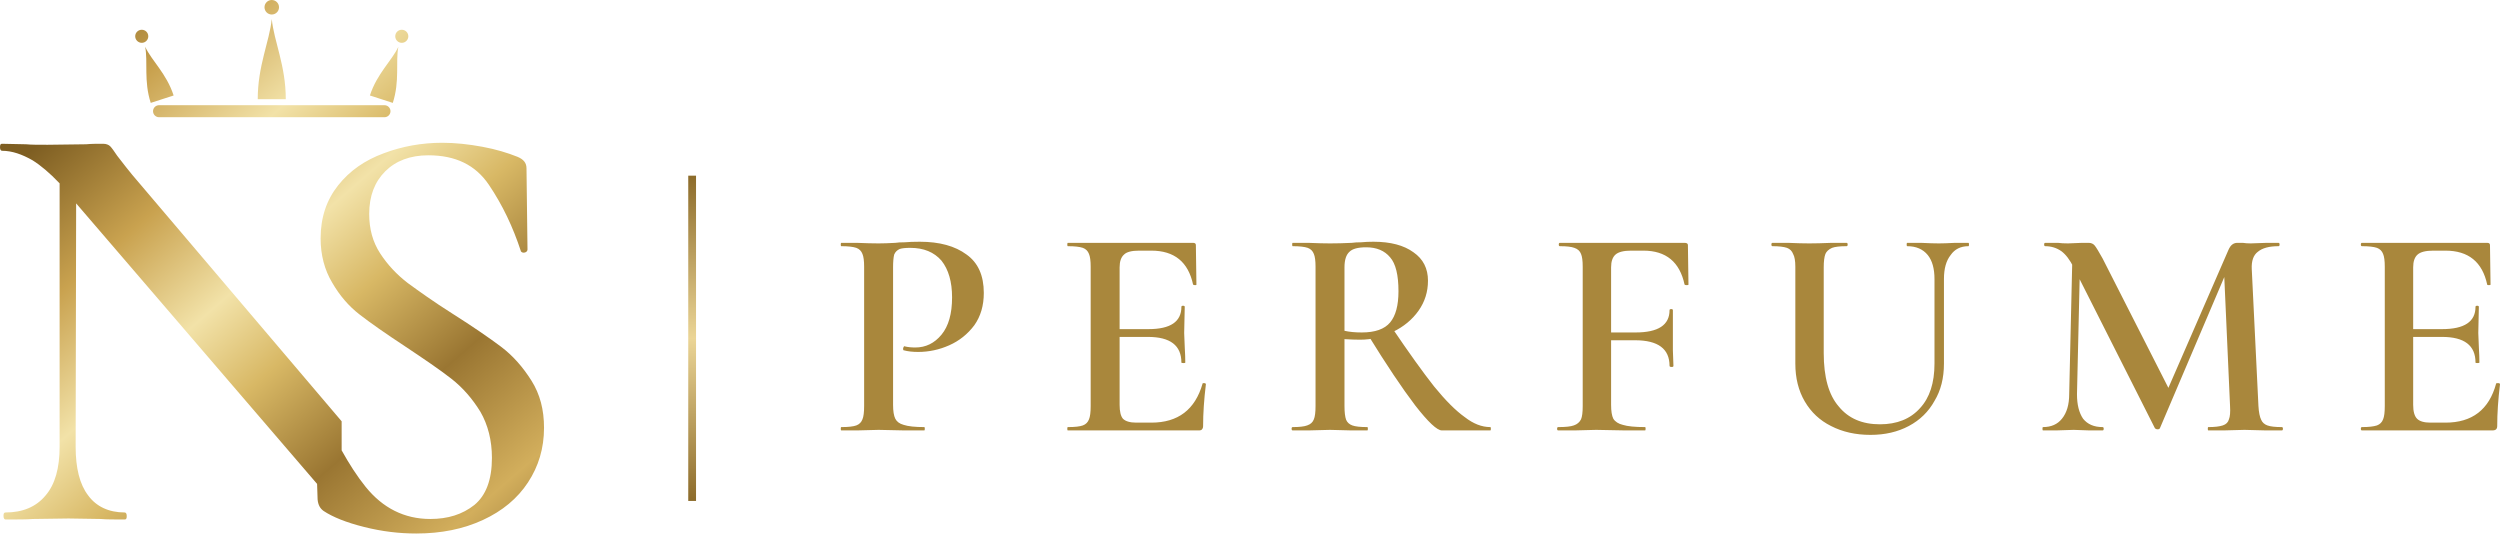
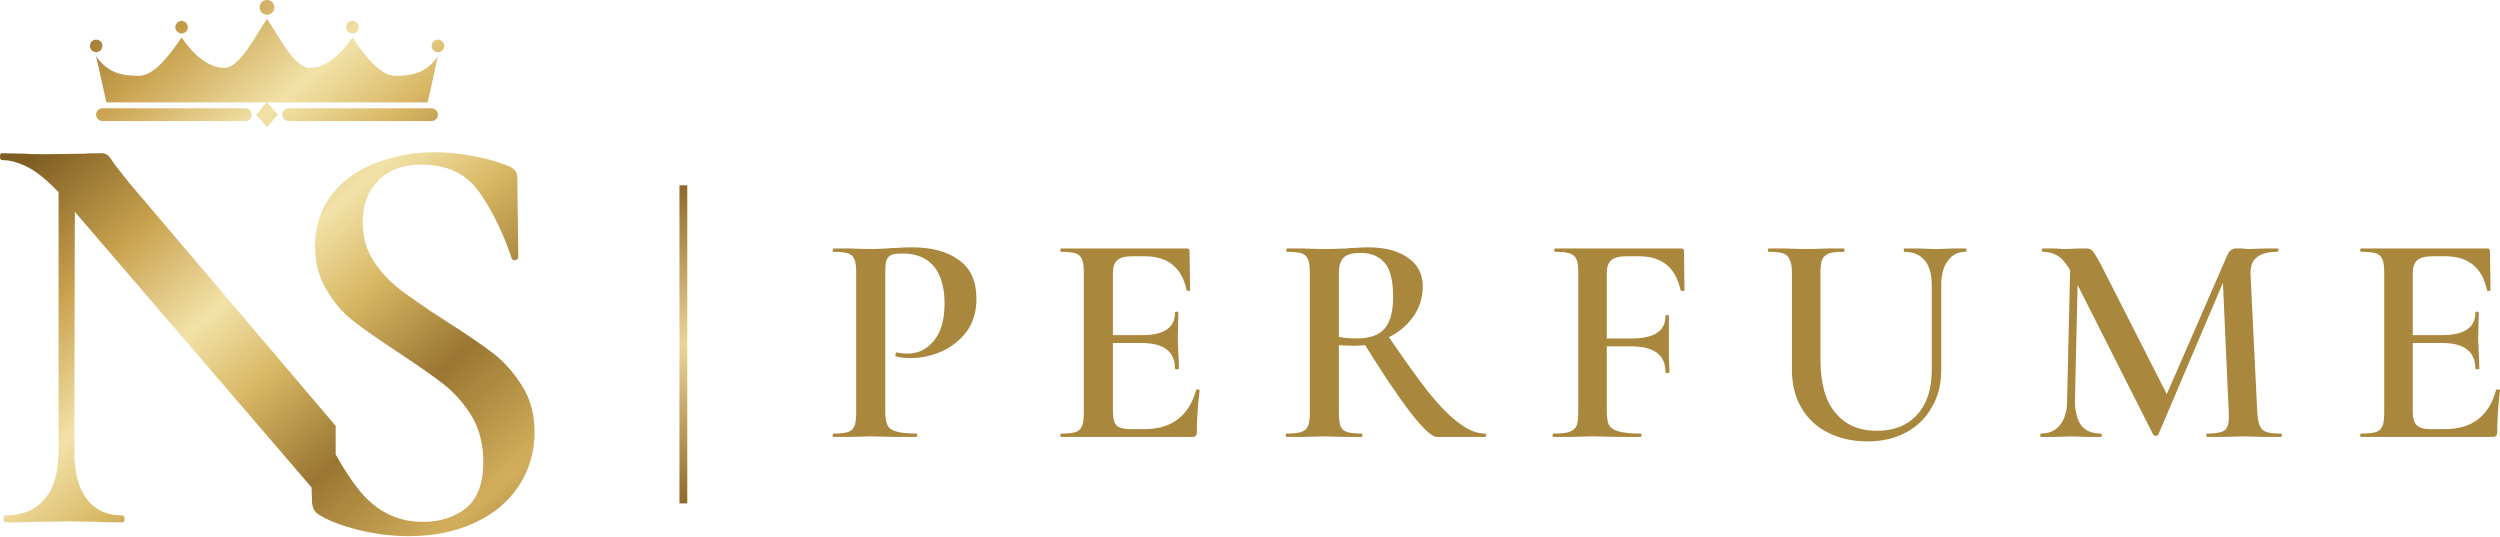
- <svg xmlns="http://www.w3.org/2000/svg" viewBox="0 0 449.15 96" width="449.15" height="96" role="img" aria-label="NS Perfume">
+ <svg xmlns="http://www.w3.org/2000/svg" viewBox="0 0 446.98 96" width="446.98" height="96" role="img" aria-label="NS Perfume">
  <defs>
    <linearGradient id="nsGold" gradientUnits="userSpaceOnUse" x1="8" y1="0" x2="100" y2="106">
      <stop offset="0" stop-color="#7E5E22" />
      <stop offset="0.18" stop-color="#C9A24F" />
      <stop offset="0.34" stop-color="#F2E2A8" />
      <stop offset="0.46" stop-color="#D8B865" />
      <stop offset="0.62" stop-color="#9A7632" />
      <stop offset="0.8" stop-color="#D2AE5C" />
      <stop offset="1" stop-color="#735420" />
    </linearGradient>
-     <linearGradient id="nsGoldRule" gradientUnits="userSpaceOnUse" x1="0" y1="31.56" x2="0" y2="90">
+     <linearGradient id="nsGoldRule" gradientUnits="userSpaceOnUse" x1="0" y1="33.13" x2="0" y2="90">
      <stop offset="0" stop-color="#8C6B2A" />
      <stop offset="0.5" stop-color="#EBD596" />
      <stop offset="1" stop-color="#8C6B2A" />
    </linearGradient>
  </defs>
-   <g transform="translate(0 0) scale(0.9)" fill="url(#nsGold)">
-     <path d="M51.45 19.8C51.45 13.08 53.8 8.28 54.25 3.8C54.7 8.28 57.05 13.08 57.05 19.8ZM30.09 20.54C28.67 16.15 29.56 12.39 28.98 9.34C30.29 12.15 33.23 14.66 34.66 19.06ZM73.84 19.06C75.27 14.66 78.21 12.15 79.52 9.34C78.94 12.39 79.83 16.15 78.41 20.54ZM31.75 21L76.75 21C77.41 21 77.95 21.54 77.95 22.2C77.95 22.86 77.41 23.4 76.75 23.4L31.75 23.4C31.09 23.4 30.55 22.86 30.55 22.2C30.55 21.54 31.09 21 31.75 21ZM54.25 0C55.05 0 55.7 0.65 55.7 1.45C55.7 2.25 55.05 2.9 54.25 2.9C53.45 2.9 52.8 2.25 52.8 1.45C52.8 0.65 53.45 0 54.25 0ZM28.3 5.94C29.02 5.94 29.6 6.52 29.6 7.24C29.6 7.96 29.02 8.55 28.3 8.55C27.58 8.55 26.99 7.96 26.99 7.24C26.99 6.52 27.58 5.94 28.3 5.94ZM80.2 5.94C80.92 5.94 81.51 6.52 81.51 7.24C81.51 7.96 80.92 8.55 80.2 8.55C79.48 8.55 78.9 7.96 78.9 7.24C78.9 6.52 79.48 5.94 80.2 5.94Z" />
-     <path transform="translate(0 28.4)" d="M15.1,60.8c0,4.2 0.8,7.5 2.5,9.7c1.6,2.2 4.1,3.4 7.3,3.4c0.2,0 0.4,0.2 0.4,0.7c0,0.5 -0.1,0.7 -0.4,0.7c-2.1,0 -3.7,0 -4.8,-0.1l-6.4,-0.1l-7.1,0.1c-1.3,0.1 -3.1,0.1 -5.5,0.1c-0.2,0 -0.4,-0.2 -0.4,-0.7c0,-0.5 0.1,-0.7 0.4,-0.7c3.4,0 6.1,-1.1 8,-3.4c1.9,-2.2 2.8,-5.5 2.8,-9.7v-52.6c-2,-2.1 -3.8,-3.6 -5.4,-4.6c-2.1,-1.2 -4.1,-1.9 -6.1,-1.9c-0.2,0 -0.4,-0.2 -0.4,-0.7c0,-0.5 0.1,-0.7 0.4,-0.7l4.8,0.1c1,0.1 2.4,0.1 4.3,0.1l7.7,-0.1c1,-0.1 2.1,-0.1 3.4,-0.1c0.6,0 1.1,0.2 1.4,0.5c0.3,0.3 0.8,1 1.4,1.9c1.4,1.8 2.4,3.1 3,3.8l41.8,49.2v5.8c1.5,2.7 3.1,5.2 4.8,7.3c3.4,4.2 7.7,6.4 12.9,6.4c3.5,0 6.4,-0.9 8.8,-2.8c2.3,-1.9 3.5,-5 3.5,-9.4c0,-3.5 -0.8,-6.6 -2.3,-9.2c-1.6,-2.6 -3.5,-4.8 -5.8,-6.6c-2.3,-1.8 -5.4,-3.9 -9.3,-6.5c-3.8,-2.5 -6.8,-4.6 -9,-6.3c-2.2,-1.7 -4,-3.8 -5.5,-6.4c-1.5,-2.5 -2.3,-5.5 -2.3,-8.8c0,-4.2 1.2,-7.7 3.5,-10.6c2.3,-2.9 5.3,-5 9.1,-6.4c3.7,-1.4 7.6,-2.1 11.7,-2.1c2.6,0 5.3,0.3 8,0.8c2.7,0.5 5,1.2 7,2c1.2,0.5 1.8,1.2 1.8,2.3l0.2,16.2c0,0.3 -0.2,0.5 -0.5,0.6c-0.4,0.1 -0.6,0 -0.8,-0.2c-1.6,-4.9 -3.7,-9.3 -6.4,-13.3c-2.7,-4 -6.7,-5.9 -12.1,-5.9c-3.6,0 -6.5,1.1 -8.6,3.2c-2.1,2.1 -3.2,4.9 -3.2,8.5c0,3 0.7,5.6 2.2,7.9c1.5,2.3 3.3,4.2 5.5,5.9c2.2,1.6 5.1,3.7 8.9,6.1c4.1,2.6 7.3,4.8 9.7,6.6c2.4,1.8 4.4,4.1 6.1,6.8c1.7,2.7 2.5,5.8 2.5,9.4c0,4.1 -1.1,7.7 -3.2,10.9c-2.1,3.2 -5.1,5.7 -9,7.5c-3.9,1.8 -8.3,2.7 -13.3,2.7c-3.4,0 -6.8,-0.4 -10.4,-1.3c-3.6,-0.9 -6.3,-2 -8.1,-3.2c-0.7,-0.5 -1.1,-1.2 -1.2,-2.3l-0.1,-3.1l-48.1,-56z" />
+   <g transform="translate(0 0) scale(0.88)" fill="url(#nsGold)">
+     <path d="M21.61 20.8L19.53 11.4C21.96 15 25.09 15.4 28.21 15.4C31.33 15.4 34.46 11.2 36.89 7.6C39.32 11.2 42.45 13.8 45.57 13.8C48.69 13.8 51.82 7.4 54.25 3.8C56.68 7.4 59.81 13.8 62.93 13.8C66.05 13.8 69.18 11.2 71.61 7.6C74.04 11.2 77.17 15.4 80.29 15.4C83.41 15.4 86.54 15 88.97 11.4L86.89 20.8ZM20.83 22L49.85 22C50.57 22 51.15 22.58 51.15 23.3C51.15 24.02 50.57 24.6 49.85 24.6L20.83 24.6C20.11 24.6 19.53 24.02 19.53 23.3C19.53 22.58 20.11 22 20.83 22ZM58.65 22L87.67 22C88.39 22 88.97 22.58 88.97 23.3C88.97 24.02 88.39 24.6 87.67 24.6L58.65 24.6C57.93 24.6 57.35 24.02 57.35 23.3C57.35 22.58 57.93 22 58.65 22ZM54.25 20.77L56.45 23.3L54.25 25.83L52.05 23.3ZM19.53 8.05C20.23 8.05 20.81 8.62 20.81 9.32C20.81 10.03 20.23 10.6 19.53 10.6C18.83 10.6 18.26 10.03 18.26 9.32C18.26 8.62 18.83 8.05 19.53 8.05ZM36.89 4.25C37.59 4.25 38.17 4.82 38.17 5.53C38.17 6.23 37.59 6.8 36.89 6.8C36.19 6.8 35.62 6.23 35.62 5.53C35.62 4.82 36.19 4.25 36.89 4.25ZM54.25 0C55.08 0 55.75 0.67 55.75 1.5C55.75 2.33 55.08 3 54.25 3C53.42 3 52.75 2.33 52.75 1.5C52.75 0.67 53.42 0 54.25 0ZM71.61 4.25C72.31 4.25 72.89 4.82 72.89 5.53C72.89 6.23 72.31 6.8 71.61 6.8C70.91 6.8 70.33 6.23 70.33 5.53C70.33 4.82 70.91 4.25 71.61 4.25ZM88.97 8.05C89.67 8.05 90.25 8.62 90.25 9.32C90.25 10.03 89.67 10.6 88.97 10.6C88.27 10.6 87.7 10.03 87.7 9.32C87.7 8.62 88.27 8.05 88.97 8.05Z" />
+     <path transform="translate(0 30.83)" d="M15.1,60.8c0,4.2 0.8,7.5 2.5,9.7c1.6,2.2 4.1,3.4 7.3,3.4c0.2,0 0.4,0.2 0.4,0.7c0,0.5 -0.1,0.7 -0.4,0.7c-2.1,0 -3.7,0 -4.8,-0.1l-6.4,-0.1l-7.1,0.1c-1.3,0.1 -3.1,0.1 -5.5,0.1c-0.2,0 -0.4,-0.2 -0.4,-0.7c0,-0.5 0.1,-0.7 0.4,-0.7c3.4,0 6.1,-1.1 8,-3.4c1.9,-2.2 2.8,-5.5 2.8,-9.7v-52.6c-2,-2.1 -3.8,-3.6 -5.4,-4.6c-2.1,-1.2 -4.1,-1.9 -6.1,-1.9c-0.2,0 -0.4,-0.2 -0.4,-0.7c0,-0.5 0.1,-0.7 0.4,-0.7l4.8,0.1c1,0.1 2.4,0.1 4.3,0.1l7.7,-0.1c1,-0.1 2.1,-0.1 3.4,-0.1c0.6,0 1.1,0.2 1.4,0.5c0.3,0.3 0.8,1 1.4,1.9c1.4,1.8 2.4,3.1 3,3.8l41.8,49.2v5.8c1.5,2.7 3.1,5.2 4.8,7.3c3.4,4.2 7.7,6.4 12.9,6.4c3.5,0 6.4,-0.9 8.8,-2.8c2.3,-1.9 3.5,-5 3.5,-9.4c0,-3.5 -0.8,-6.6 -2.3,-9.2c-1.6,-2.6 -3.5,-4.8 -5.8,-6.6c-2.3,-1.8 -5.4,-3.9 -9.3,-6.5c-3.8,-2.5 -6.8,-4.6 -9,-6.3c-2.2,-1.7 -4,-3.8 -5.5,-6.4c-1.5,-2.5 -2.3,-5.5 -2.3,-8.8c0,-4.2 1.2,-7.7 3.5,-10.6c2.3,-2.9 5.3,-5 9.1,-6.4c3.7,-1.4 7.6,-2.1 11.7,-2.1c2.6,0 5.3,0.3 8,0.8c2.7,0.5 5,1.2 7,2c1.2,0.5 1.8,1.2 1.8,2.3l0.2,16.2c0,0.3 -0.2,0.5 -0.5,0.6c-0.4,0.1 -0.6,0 -0.8,-0.2c-1.6,-4.9 -3.7,-9.3 -6.4,-13.3c-2.7,-4 -6.7,-5.9 -12.1,-5.9c-3.6,0 -6.5,1.1 -8.6,3.2c-2.1,2.1 -3.2,4.9 -3.2,8.5c0,3 0.7,5.6 2.2,7.9c1.5,2.3 3.3,4.2 5.5,5.9c2.2,1.6 5.1,3.7 8.9,6.1c4.1,2.6 7.3,4.8 9.7,6.6c2.4,1.8 4.4,4.1 6.1,6.8c1.7,2.7 2.5,5.8 2.5,9.4c0,4.1 -1.1,7.7 -3.2,10.9c-2.1,3.2 -5.1,5.7 -9,7.5c-3.9,1.8 -8.3,2.7 -13.3,2.7c-3.4,0 -6.8,-0.4 -10.4,-1.3c-3.6,-0.9 -6.3,-2 -8.1,-3.2c-0.7,-0.5 -1.1,-1.2 -1.2,-2.3l-0.1,-3.1l-48.1,-56z" />
  </g>
-   <rect x="123.65" y="31.56" width="1.4" height="58.44" fill="url(#nsGoldRule)" />
-   <path d="M160.45 72.73Q160.45 74.43 160.85 75.23Q161.25 76.03 162.35 76.33Q163.55 76.73 166.05 76.73L166.05 76.73Q166.15 76.73 166.15 77.03Q166.15 77.33 166.05 77.33L166.05 77.33Q163.85 77.33 162.55 77.33L162.55 77.33L157.85 77.23L153.95 77.33Q152.95 77.33 151.15 77.33L151.15 77.33Q151.05 77.33 151.05 77.03Q151.05 76.73 151.15 76.73L151.15 76.73Q153.05 76.73 153.85 76.43Q154.65 76.13 154.95 75.33Q155.25 74.63 155.25 72.93L155.25 72.93L155.25 47.93Q155.25 46.33 154.95 45.63Q154.65 44.83 153.85 44.53Q152.95 44.23 151.15 44.23L151.15 44.23Q151.05 44.23 151.05 43.93Q151.05 43.63 151.15 43.63L151.15 43.63L153.95 43.63Q156.35 43.73 157.85 43.73L157.85 43.73Q159.05 43.73 160.85 43.63L160.85 43.63Q161.45 43.53 162.55 43.53Q163.65 43.43 165.25 43.43L165.25 43.43Q170.55 43.43 173.65 45.73Q176.75 47.93 176.75 52.63L176.75 52.63Q176.75 56.03 175.05 58.43Q173.25 60.83 170.55 62.03Q167.85 63.23 164.95 63.23L164.95 63.23Q163.45 63.23 162.35 62.93L162.35 62.93Q162.25 62.93 162.25 62.63L162.25 62.63Q162.25 62.53 162.35 62.33Q162.45 62.13 162.55 62.23L162.55 62.23Q163.35 62.43 164.45 62.43L164.45 62.43Q167.25 62.43 169.15 60.13Q171.05 57.83 171.05 53.43L171.05 53.43Q171.05 49.23 169.15 46.83Q167.15 44.53 163.55 44.53L163.55 44.53Q162.25 44.53 161.65 44.73Q160.95 45.03 160.65 45.73Q160.45 46.53 160.45 48.03L160.45 48.03L160.45 72.73ZM191.85 77.33Q191.75 77.33 191.75 77.03Q191.75 76.73 191.85 76.73L191.85 76.73Q193.75 76.73 194.55 76.43Q195.35 76.13 195.65 75.33Q195.95 74.63 195.95 72.93L195.95 72.93L195.95 47.93Q195.95 46.33 195.65 45.63Q195.35 44.83 194.55 44.53Q193.65 44.23 191.85 44.23L191.85 44.23Q191.75 44.23 191.75 43.93Q191.75 43.63 191.85 43.63L191.85 43.63L214.35 43.63Q214.85 43.63 214.85 44.03L214.85 44.03L214.95 51.13Q214.95 51.23 214.75 51.23Q214.45 51.23 214.35 51.13L214.35 51.13Q213.05 45.03 206.85 45.03L206.85 45.03L204.65 45.03Q202.65 45.03 201.95 45.73Q201.15 46.43 201.15 48.03L201.15 48.03L201.15 72.73Q201.15 74.53 201.75 75.23Q202.45 75.93 204.15 75.93L204.15 75.93L206.85 75.93Q214.05 75.93 216.05 68.93L216.05 68.93Q216.05 68.83 216.25 68.83L216.25 68.83Q216.65 68.83 216.65 69.03L216.65 69.03Q216.15 73.13 216.15 76.53L216.15 76.53Q216.15 76.93 215.95 77.13Q215.85 77.33 215.35 77.33L215.35 77.33L191.85 77.33ZM212.25 65.13Q212.25 60.53 206.25 60.53L206.25 60.53L198.65 60.53L198.65 59.13L206.35 59.13Q212.25 59.13 212.25 55.13L212.25 55.13Q212.25 54.93 212.55 54.93Q212.85 54.93 212.85 55.13L212.85 55.13L212.75 59.83L212.85 62.33Q212.95 64.03 212.95 65.13L212.95 65.13Q212.95 65.23 212.65 65.23Q212.25 65.23 212.25 65.13L212.25 65.13ZM259.05 77.33Q257.75 77.33 254.25 72.83Q250.75 68.23 245.75 60.13L245.75 60.13L250.05 58.83Q254.65 65.63 257.65 69.43Q260.75 73.23 263.15 74.93Q265.45 76.73 267.75 76.73L267.75 76.73Q267.85 76.73 267.85 77.03Q267.85 77.33 267.75 77.33L267.75 77.33L259.05 77.33ZM246.75 43.43Q251.35 43.43 253.95 45.33Q256.55 47.13 256.55 50.43L256.55 50.43Q256.55 53.43 254.85 55.83Q253.15 58.23 250.25 59.63Q247.45 61.03 244.35 61.03L244.35 61.03Q243.15 61.03 241.55 60.93L241.55 60.93L241.55 72.93Q241.55 74.63 241.85 75.43Q242.15 76.13 242.95 76.43Q243.75 76.73 245.65 76.73L245.65 76.73Q245.75 76.73 245.75 77.03Q245.75 77.33 245.65 77.33L245.65 77.33Q243.85 77.33 242.85 77.33L242.85 77.33L238.95 77.23L235.05 77.33Q234.05 77.33 232.25 77.33L232.25 77.33Q232.05 77.33 232.05 77.03Q232.05 76.73 232.25 76.73L232.25 76.73Q234.05 76.73 234.85 76.43Q235.75 76.13 236.05 75.33Q236.35 74.63 236.35 72.93L236.35 72.93L236.35 47.93Q236.35 46.33 236.05 45.63Q235.75 44.83 234.95 44.53Q234.05 44.23 232.25 44.23L232.25 44.23Q232.15 44.23 232.15 43.93Q232.15 43.63 232.25 43.63L232.25 43.63L235.05 43.63Q237.45 43.73 238.95 43.73L238.95 43.73Q240.75 43.73 242.85 43.63L242.85 43.63Q243.55 43.53 244.55 43.53Q245.55 43.43 246.75 43.43L246.75 43.43ZM251.25 52.33Q251.25 47.93 249.75 46.23Q248.25 44.43 245.45 44.43L245.45 44.43Q243.25 44.43 242.45 45.23Q241.55 46.03 241.55 48.03L241.55 48.03L241.55 59.43Q242.85 59.73 244.65 59.73L244.65 59.73Q248.25 59.73 249.75 57.93Q251.25 56.13 251.25 52.33L251.25 52.33ZM279.95 77.33Q279.75 77.33 279.75 77.03Q279.75 76.73 279.95 76.73L279.95 76.73Q281.95 76.73 282.75 76.43Q283.65 76.13 284.05 75.33Q284.35 74.63 284.35 72.93L284.35 72.93L284.35 47.93Q284.35 46.33 284.05 45.63Q283.75 44.83 282.85 44.53Q282.05 44.23 280.25 44.23L280.25 44.23Q280.05 44.23 280.05 43.93Q280.05 43.63 280.25 43.63L280.25 43.63L302.65 43.63Q303.25 43.63 303.25 44.03L303.25 44.03L303.35 51.13Q303.35 51.23 303.05 51.23Q302.75 51.23 302.65 51.13L302.65 51.13Q301.35 45.03 295.25 45.03L295.25 45.03L293.05 45.03Q291.05 45.03 290.25 45.73Q289.45 46.43 289.45 48.03L289.45 48.03L289.45 72.73Q289.45 74.43 289.85 75.23Q290.35 76.03 291.55 76.33Q292.85 76.73 295.55 76.73L295.55 76.73Q295.65 76.73 295.65 77.03Q295.65 77.33 295.55 77.33L295.55 77.33Q293.25 77.33 292.05 77.33L292.05 77.33L286.75 77.23L282.85 77.33Q281.75 77.33 279.95 77.33L279.95 77.33ZM299.95 65.73Q299.95 61.13 293.75 61.13L293.75 61.13L287.05 61.13L287.05 59.73L293.85 59.73Q299.95 59.73 299.95 55.73L299.95 55.73Q299.95 55.53 300.25 55.53Q300.55 55.53 300.55 55.73L300.55 55.73L300.55 60.43Q300.55 62.13 300.55 62.93L300.55 62.93L300.65 65.73Q300.65 65.93 300.35 65.93Q299.95 65.93 299.95 65.73L299.95 65.73ZM347.55 50.13Q347.55 47.33 346.35 45.83Q345.05 44.23 342.65 44.23L342.65 44.23Q342.55 44.23 342.55 43.93Q342.55 43.63 342.65 43.63L342.65 43.63L345.15 43.63Q347.15 43.73 348.35 43.73L348.35 43.73Q349.35 43.73 351.25 43.63L351.25 43.63L353.65 43.63Q353.75 43.63 353.75 43.93Q353.75 44.23 353.65 44.23L353.65 44.23Q351.55 44.23 350.45 45.83Q349.25 47.33 349.25 50.13L349.25 50.13L349.25 65.33Q349.25 69.23 347.55 72.03Q345.95 74.93 342.95 76.53Q339.95 78.13 336.05 78.13L336.05 78.13Q332.05 78.13 328.95 76.53Q325.95 75.03 324.25 72.13Q322.55 69.23 322.55 65.33L322.55 65.33L322.55 47.93Q322.55 46.33 322.15 45.63Q321.85 44.83 321.05 44.53Q320.15 44.23 318.45 44.23L318.45 44.23Q318.25 44.23 318.25 43.93Q318.25 43.63 318.45 43.63L318.45 43.63L321.25 43.63Q323.55 43.73 325.05 43.73L325.05 43.73Q326.65 43.73 329.05 43.63L329.05 43.63L331.75 43.63Q331.95 43.63 331.95 43.93Q331.95 44.23 331.75 44.23L331.75 44.23Q329.95 44.23 329.15 44.53Q328.25 44.93 327.95 45.63Q327.65 46.43 327.65 48.03L327.65 48.03L327.65 63.43Q327.65 69.93 330.35 73.03Q332.95 76.23 337.75 76.23L337.75 76.23Q342.35 76.23 344.95 73.33Q347.55 70.53 347.55 65.33L347.55 65.33L347.55 50.13ZM371.75 70.83L372.35 44.83L373.75 44.93L373.15 70.83Q373.15 73.63 374.25 75.23Q375.45 76.73 377.75 76.73L377.75 76.73Q377.95 76.73 377.95 77.03Q377.95 77.33 377.75 77.33L377.75 77.33Q376.25 77.33 375.45 77.33L375.45 77.33L372.55 77.23L369.35 77.33Q368.55 77.33 367.05 77.33L367.05 77.33Q366.95 77.33 366.95 77.03Q366.95 76.73 367.05 76.73L367.05 76.73Q369.25 76.73 370.45 75.23Q371.75 73.63 371.75 70.83L371.75 70.83ZM409.95 76.73Q410.15 76.73 410.15 77.03Q410.15 77.33 409.95 77.33L409.95 77.33Q408.25 77.33 407.15 77.33L407.15 77.33L403.25 77.23L399.45 77.33Q398.45 77.33 396.75 77.33L396.75 77.33Q396.65 77.33 396.65 77.03Q396.65 76.73 396.75 76.73L396.75 76.73Q398.45 76.73 399.35 76.43Q400.25 76.13 400.45 75.33Q400.75 74.63 400.65 72.93L400.65 72.93L399.55 48.33L401.85 44.53L388.05 76.93Q387.95 77.13 387.65 77.13L387.65 77.13Q387.35 77.13 387.15 76.93L387.15 76.93L372.55 48.03Q371.55 46.03 370.35 45.13Q369.05 44.23 367.45 44.23L367.45 44.23Q367.25 44.23 367.25 43.93Q367.25 43.63 367.45 43.63L367.45 43.63L369.75 43.63Q370.45 43.73 371.55 43.73L371.55 43.73L374.05 43.63Q374.55 43.63 375.25 43.63L375.25 43.63Q375.95 43.63 376.35 44.13Q376.75 44.63 377.75 46.43L377.75 46.43L389.85 70.23L387.55 74.33L400.35 44.93Q400.65 44.23 401.05 43.93Q401.45 43.63 401.95 43.63L401.95 43.63Q402.35 43.63 402.95 43.63Q403.55 43.73 404.35 43.73L404.35 43.73L407.25 43.63Q407.95 43.63 409.35 43.63L409.35 43.63Q409.55 43.63 409.55 43.93Q409.55 44.23 409.35 44.23L409.35 44.23Q406.85 44.23 405.65 45.23Q404.45 46.13 404.55 48.33L404.55 48.33L405.75 72.93Q405.85 74.63 406.25 75.43Q406.55 76.13 407.35 76.43Q408.15 76.73 409.95 76.73L409.95 76.73ZM424.35 77.33Q424.15 77.33 424.15 77.03Q424.15 76.73 424.35 76.73L424.35 76.73Q426.15 76.73 427.05 76.43Q427.85 76.13 428.15 75.33Q428.45 74.63 428.45 72.93L428.45 72.93L428.45 47.93Q428.45 46.33 428.15 45.63Q427.85 44.83 427.05 44.53Q426.15 44.23 424.35 44.23L424.35 44.23Q424.15 44.23 424.15 43.93Q424.15 43.63 424.35 43.63L424.35 43.63L446.85 43.63Q447.35 43.63 447.35 44.03L447.35 44.03L447.45 51.13Q447.45 51.23 447.15 51.23Q446.85 51.23 446.85 51.13L446.85 51.13Q445.55 45.03 439.35 45.03L439.35 45.03L437.15 45.03Q435.15 45.03 434.35 45.73Q433.55 46.43 433.55 48.03L433.55 48.03L433.55 72.73Q433.55 74.53 434.25 75.23Q434.95 75.93 436.65 75.93L436.65 75.93L439.35 75.93Q446.55 75.93 448.45 68.93L448.45 68.93Q448.45 68.83 448.75 68.83L448.75 68.83Q449.15 68.83 449.15 69.03L449.15 69.03Q448.65 73.13 448.65 76.53L448.65 76.53Q448.65 76.93 448.45 77.13Q448.25 77.33 447.75 77.33L447.75 77.33L424.35 77.33ZM444.75 65.13Q444.75 60.53 438.75 60.53L438.75 60.53L431.15 60.53L431.15 59.13L438.75 59.13Q444.75 59.13 444.75 55.13L444.75 55.13Q444.75 54.93 445.05 54.93Q445.35 54.93 445.35 55.13L445.35 55.13L445.25 59.83L445.35 62.33Q445.45 64.03 445.45 65.13L445.45 65.13Q445.45 65.23 445.05 65.23Q444.75 65.23 444.75 65.13L444.75 65.13Z" fill="#A9873C" />
+   <rect x="121.48" y="33.13" width="1.4" height="56.87" fill="url(#nsGoldRule)" />
+   <path d="M158.28 73.52Q158.28 75.22 158.68 76.02Q159.08 76.82 160.18 77.12Q161.38 77.52 163.88 77.52L163.88 77.52Q163.98 77.52 163.98 77.82Q163.98 78.12 163.88 78.12L163.88 78.12Q161.68 78.12 160.38 78.12L160.38 78.12L155.68 78.02L151.78 78.12Q150.78 78.12 148.98 78.12L148.98 78.12Q148.88 78.12 148.88 77.82Q148.88 77.52 148.98 77.52L148.98 77.52Q150.88 77.52 151.68 77.22Q152.48 76.92 152.78 76.12Q153.08 75.42 153.08 73.72L153.08 73.72L153.08 48.72Q153.08 47.12 152.78 46.42Q152.48 45.62 151.68 45.32Q150.78 45.02 148.98 45.02L148.98 45.02Q148.88 45.02 148.88 44.72Q148.88 44.42 148.98 44.42L148.98 44.42L151.78 44.42Q154.18 44.52 155.68 44.52L155.68 44.52Q156.88 44.52 158.68 44.42L158.68 44.42Q159.28 44.32 160.38 44.32Q161.48 44.22 163.08 44.22L163.08 44.22Q168.38 44.22 171.48 46.52Q174.58 48.72 174.58 53.42L174.58 53.42Q174.58 56.82 172.88 59.22Q171.08 61.62 168.38 62.82Q165.68 64.02 162.78 64.02L162.78 64.02Q161.28 64.02 160.18 63.72L160.18 63.72Q160.08 63.72 160.08 63.42L160.08 63.42Q160.08 63.32 160.18 63.12Q160.28 62.92 160.38 63.02L160.38 63.02Q161.18 63.22 162.28 63.22L162.28 63.22Q165.08 63.22 166.98 60.92Q168.88 58.62 168.88 54.22L168.88 54.22Q168.88 50.02 166.98 47.62Q164.98 45.32 161.38 45.32L161.38 45.32Q160.08 45.32 159.48 45.52Q158.78 45.82 158.48 46.52Q158.28 47.32 158.28 48.82L158.28 48.82L158.28 73.52ZM189.68 78.12Q189.58 78.12 189.58 77.82Q189.58 77.52 189.68 77.52L189.68 77.52Q191.58 77.52 192.38 77.22Q193.18 76.92 193.48 76.12Q193.78 75.42 193.78 73.72L193.78 73.72L193.78 48.72Q193.78 47.12 193.48 46.42Q193.18 45.62 192.38 45.32Q191.48 45.02 189.68 45.02L189.68 45.02Q189.58 45.02 189.58 44.72Q189.58 44.42 189.68 44.42L189.68 44.42L212.18 44.42Q212.68 44.42 212.68 44.82L212.68 44.82L212.78 51.92Q212.78 52.02 212.58 52.02Q212.28 52.02 212.18 51.92L212.18 51.92Q210.88 45.82 204.68 45.82L204.68 45.82L202.48 45.82Q200.48 45.82 199.78 46.52Q198.98 47.22 198.98 48.82L198.98 48.82L198.98 73.52Q198.98 75.32 199.58 76.02Q200.28 76.72 201.98 76.72L201.98 76.72L204.68 76.72Q211.88 76.72 213.88 69.72L213.88 69.72Q213.88 69.62 214.08 69.62L214.08 69.62Q214.48 69.62 214.48 69.82L214.48 69.82Q213.98 73.92 213.98 77.32L213.98 77.32Q213.98 77.72 213.78 77.92Q213.68 78.12 213.18 78.12L213.18 78.12L189.68 78.12ZM210.08 65.92Q210.08 61.32 204.08 61.32L204.08 61.32L196.48 61.32L196.48 59.92L204.18 59.92Q210.08 59.92 210.08 55.92L210.08 55.92Q210.08 55.72 210.38 55.72Q210.68 55.72 210.68 55.92L210.68 55.92L210.58 60.62L210.68 63.12Q210.78 64.82 210.78 65.92L210.78 65.92Q210.78 66.02 210.48 66.02Q210.08 66.02 210.08 65.92L210.08 65.92ZM256.88 78.12Q255.58 78.12 252.08 73.62Q248.58 69.02 243.58 60.92L243.58 60.92L247.88 59.62Q252.48 66.42 255.48 70.22Q258.58 74.02 260.98 75.72Q263.28 77.52 265.58 77.52L265.58 77.52Q265.68 77.52 265.68 77.82Q265.68 78.12 265.58 78.12L265.58 78.12L256.88 78.12ZM244.58 44.22Q249.18 44.22 251.78 46.12Q254.38 47.92 254.38 51.22L254.38 51.22Q254.38 54.22 252.68 56.62Q250.98 59.02 248.08 60.42Q245.28 61.82 242.18 61.82L242.18 61.82Q240.98 61.82 239.38 61.72L239.38 61.72L239.38 73.72Q239.38 75.42 239.68 76.22Q239.98 76.92 240.78 77.22Q241.58 77.52 243.48 77.52L243.48 77.52Q243.58 77.52 243.58 77.82Q243.58 78.12 243.48 78.12L243.48 78.12Q241.68 78.12 240.68 78.12L240.68 78.12L236.78 78.02L232.88 78.12Q231.88 78.12 230.08 78.12L230.08 78.12Q229.88 78.12 229.88 77.82Q229.88 77.52 230.08 77.52L230.08 77.52Q231.88 77.52 232.68 77.22Q233.58 76.92 233.88 76.12Q234.18 75.42 234.18 73.72L234.18 73.72L234.18 48.72Q234.18 47.12 233.88 46.42Q233.58 45.62 232.78 45.32Q231.88 45.02 230.08 45.02L230.08 45.02Q229.98 45.02 229.98 44.72Q229.98 44.42 230.08 44.42L230.08 44.42L232.88 44.42Q235.28 44.52 236.78 44.52L236.78 44.52Q238.58 44.52 240.68 44.42L240.68 44.42Q241.38 44.32 242.38 44.32Q243.38 44.22 244.58 44.22L244.58 44.22ZM249.08 53.12Q249.08 48.72 247.58 47.02Q246.08 45.22 243.28 45.22L243.28 45.22Q241.08 45.22 240.28 46.02Q239.38 46.82 239.38 48.82L239.38 48.82L239.38 60.22Q240.68 60.52 242.48 60.52L242.48 60.52Q246.08 60.52 247.58 58.72Q249.08 56.92 249.08 53.12L249.08 53.12ZM277.78 78.12Q277.58 78.12 277.58 77.82Q277.58 77.52 277.78 77.52L277.78 77.52Q279.78 77.52 280.58 77.22Q281.48 76.92 281.88 76.12Q282.18 75.42 282.18 73.72L282.18 73.72L282.18 48.72Q282.18 47.12 281.88 46.42Q281.58 45.62 280.68 45.32Q279.88 45.02 278.08 45.02L278.08 45.02Q277.88 45.02 277.88 44.72Q277.88 44.42 278.08 44.42L278.08 44.42L300.48 44.42Q301.08 44.42 301.08 44.82L301.08 44.82L301.18 51.92Q301.18 52.02 300.88 52.02Q300.58 52.02 300.48 51.92L300.48 51.92Q299.18 45.82 293.08 45.82L293.08 45.82L290.88 45.82Q288.88 45.82 288.08 46.52Q287.28 47.22 287.28 48.82L287.28 48.82L287.28 73.52Q287.28 75.22 287.68 76.02Q288.18 76.82 289.38 77.12Q290.68 77.52 293.38 77.52L293.38 77.52Q293.48 77.52 293.48 77.82Q293.48 78.12 293.38 78.12L293.38 78.12Q291.08 78.12 289.88 78.12L289.88 78.12L284.58 78.02L280.68 78.12Q279.58 78.12 277.78 78.12L277.78 78.12ZM297.78 66.52Q297.78 61.92 291.58 61.92L291.58 61.92L284.88 61.92L284.88 60.52L291.68 60.52Q297.78 60.52 297.78 56.52L297.78 56.52Q297.78 56.32 298.08 56.32Q298.38 56.32 298.38 56.52L298.38 56.52L298.38 61.22Q298.38 62.92 298.38 63.72L298.38 63.72L298.48 66.52Q298.48 66.72 298.18 66.72Q297.78 66.72 297.78 66.52L297.78 66.52ZM345.38 50.92Q345.38 48.12 344.18 46.62Q342.88 45.02 340.48 45.02L340.48 45.02Q340.38 45.02 340.38 44.72Q340.38 44.42 340.48 44.42L340.48 44.42L342.98 44.42Q344.98 44.52 346.18 44.52L346.18 44.52Q347.18 44.52 349.08 44.42L349.08 44.42L351.48 44.42Q351.58 44.42 351.58 44.72Q351.58 45.02 351.48 45.02L351.48 45.02Q349.38 45.02 348.28 46.62Q347.08 48.12 347.08 50.92L347.08 50.92L347.08 66.12Q347.08 70.02 345.38 72.82Q343.78 75.72 340.78 77.32Q337.78 78.92 333.88 78.92L333.88 78.92Q329.88 78.92 326.78 77.32Q323.78 75.82 322.08 72.92Q320.38 70.02 320.38 66.12L320.38 66.12L320.38 48.72Q320.38 47.12 319.98 46.42Q319.68 45.62 318.88 45.32Q317.98 45.02 316.28 45.02L316.28 45.02Q316.08 45.02 316.08 44.72Q316.08 44.42 316.28 44.42L316.28 44.42L319.08 44.42Q321.38 44.52 322.88 44.52L322.88 44.52Q324.48 44.52 326.88 44.42L326.88 44.42L329.58 44.42Q329.78 44.42 329.78 44.72Q329.78 45.02 329.58 45.02L329.58 45.02Q327.78 45.02 326.98 45.32Q326.08 45.72 325.78 46.42Q325.48 47.22 325.48 48.82L325.48 48.82L325.48 64.22Q325.48 70.72 328.18 73.82Q330.78 77.02 335.58 77.02L335.58 77.02Q340.18 77.02 342.78 74.12Q345.38 71.32 345.38 66.12L345.38 66.12L345.38 50.92ZM369.58 71.62L370.18 45.62L371.58 45.72L370.98 71.62Q370.98 74.42 372.08 76.02Q373.28 77.52 375.58 77.52L375.58 77.52Q375.78 77.52 375.78 77.82Q375.78 78.12 375.58 78.12L375.58 78.12Q374.08 78.12 373.28 78.12L373.28 78.12L370.38 78.02L367.18 78.12Q366.38 78.12 364.88 78.12L364.88 78.12Q364.78 78.12 364.78 77.82Q364.78 77.52 364.88 77.52L364.88 77.52Q367.08 77.52 368.28 76.02Q369.58 74.42 369.58 71.62L369.58 71.62ZM407.78 77.52Q407.98 77.52 407.98 77.82Q407.98 78.12 407.78 78.12L407.78 78.12Q406.08 78.12 404.98 78.12L404.98 78.12L401.08 78.02L397.28 78.12Q396.28 78.12 394.58 78.12L394.58 78.12Q394.48 78.12 394.48 77.82Q394.48 77.52 394.58 77.52L394.58 77.52Q396.28 77.52 397.18 77.22Q398.08 76.92 398.28 76.12Q398.58 75.42 398.48 73.72L398.48 73.72L397.38 49.12L399.68 45.32L385.88 77.72Q385.78 77.92 385.48 77.92L385.48 77.92Q385.18 77.92 384.98 77.72L384.98 77.72L370.38 48.82Q369.38 46.82 368.18 45.92Q366.88 45.02 365.28 45.02L365.28 45.02Q365.08 45.02 365.08 44.72Q365.08 44.42 365.28 44.42L365.28 44.42L367.58 44.42Q368.28 44.52 369.38 44.52L369.38 44.52L371.88 44.42Q372.38 44.42 373.08 44.42L373.08 44.42Q373.78 44.42 374.18 44.92Q374.58 45.42 375.58 47.22L375.58 47.22L387.68 71.02L385.38 75.12L398.18 45.72Q398.48 45.02 398.88 44.72Q399.28 44.42 399.78 44.42L399.78 44.42Q400.18 44.42 400.78 44.42Q401.38 44.52 402.18 44.52L402.18 44.52L405.08 44.42Q405.78 44.42 407.18 44.42L407.18 44.42Q407.38 44.42 407.38 44.72Q407.38 45.02 407.18 45.02L407.18 45.02Q404.68 45.02 403.48 46.02Q402.28 46.92 402.38 49.12L402.38 49.12L403.58 73.72Q403.68 75.42 404.08 76.22Q404.38 76.92 405.18 77.22Q405.98 77.52 407.78 77.52L407.78 77.52ZM422.18 78.12Q421.98 78.12 421.98 77.82Q421.98 77.52 422.18 77.52L422.18 77.52Q423.98 77.52 424.88 77.22Q425.68 76.92 425.98 76.12Q426.28 75.42 426.28 73.72L426.28 73.72L426.28 48.72Q426.28 47.12 425.98 46.42Q425.68 45.62 424.88 45.32Q423.98 45.02 422.18 45.02L422.18 45.02Q421.98 45.02 421.98 44.72Q421.98 44.42 422.18 44.42L422.18 44.42L444.68 44.42Q445.18 44.42 445.18 44.82L445.18 44.82L445.28 51.92Q445.28 52.02 444.98 52.02Q444.68 52.02 444.68 51.92L444.68 51.92Q443.38 45.82 437.18 45.82L437.18 45.82L434.98 45.82Q432.98 45.82 432.18 46.52Q431.38 47.22 431.38 48.82L431.38 48.82L431.38 73.52Q431.38 75.32 432.08 76.02Q432.78 76.72 434.48 76.72L434.48 76.72L437.18 76.72Q444.38 76.72 446.28 69.72L446.28 69.72Q446.28 69.62 446.58 69.62L446.58 69.62Q446.98 69.62 446.98 69.82L446.98 69.82Q446.48 73.92 446.48 77.32L446.48 77.32Q446.48 77.72 446.28 77.92Q446.08 78.12 445.58 78.12L445.58 78.12L422.18 78.12ZM442.58 65.92Q442.58 61.32 436.58 61.32L436.58 61.32L428.98 61.32L428.98 59.92L436.58 59.92Q442.58 59.92 442.58 55.92L442.58 55.92Q442.58 55.72 442.88 55.72Q443.18 55.72 443.18 55.92L443.18 55.92L443.08 60.62L443.18 63.12Q443.28 64.82 443.28 65.92L443.28 65.92Q443.28 66.02 442.88 66.02Q442.58 66.02 442.58 65.92L442.58 65.92Z" fill="#A9873C" />
</svg>
